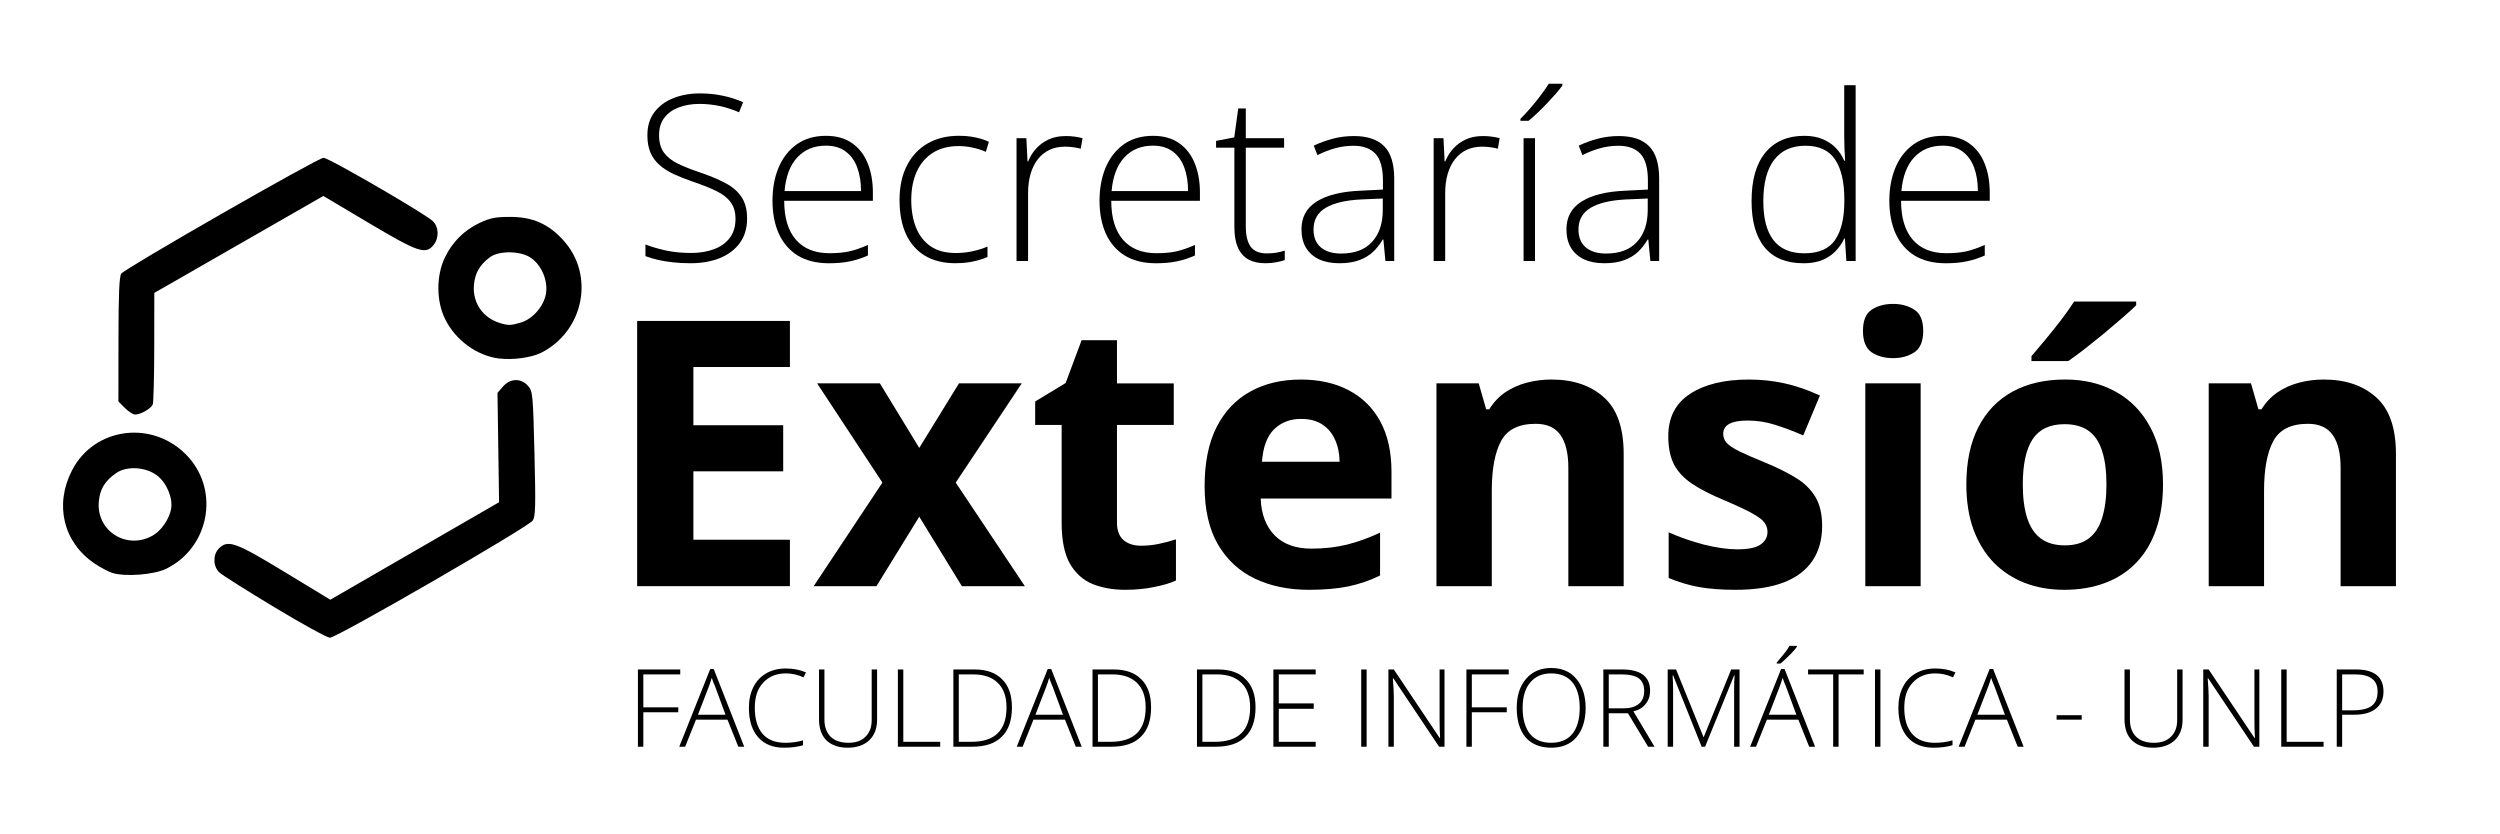
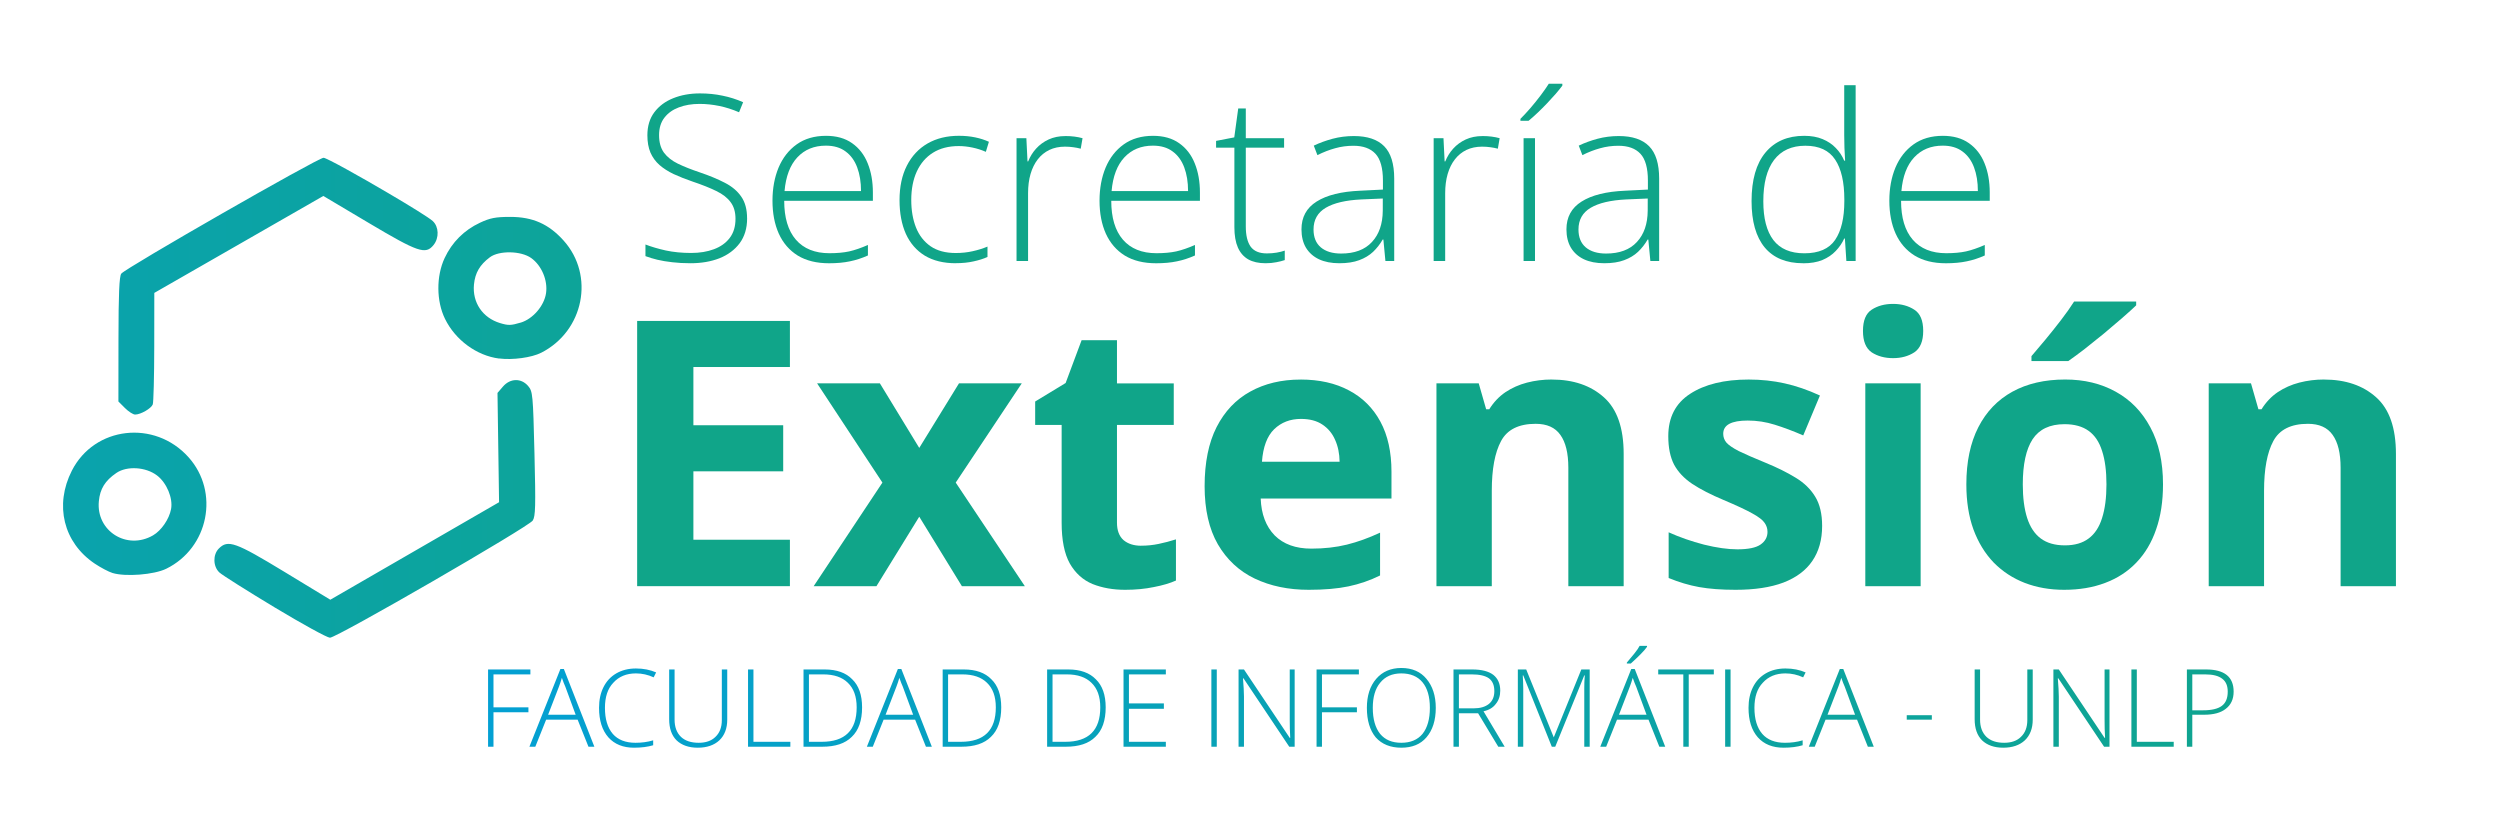
- <svg xmlns="http://www.w3.org/2000/svg" width="300" height="100" viewBox="0 0 79.375 26.458" id="svg375">
-   <defs id="defs369" />
-   <g id="layer1" transform="translate(0,-270.5417)">
-     <g transform="translate(-44.78364,-143.956)" id="g329">
-       <path id="path145-3-7" d="m 53.505,433.783 c -0.877,-0.528 -1.667,-1.027 -1.755,-1.109 -0.204,-0.189 -0.213,-0.565 -0.018,-0.761 0.289,-0.289 0.524,-0.205 2.084,0.742 l 1.455,0.884 2.679,-1.548 2.679,-1.548 -0.025,-1.735 -0.025,-1.735 0.173,-0.201 c 0.229,-0.267 0.578,-0.276 0.798,-0.021 0.148,0.172 0.157,0.264 0.203,2.148 0.041,1.665 0.033,1.993 -0.055,2.126 -0.133,0.203 -6.226,3.723 -6.439,3.72 -0.088,-9.7e-4 -0.878,-0.435 -1.756,-0.963 z m -5.149,-1.093 c -0.122,-0.037 -0.376,-0.172 -0.565,-0.298 -0.993,-0.668 -1.284,-1.856 -0.725,-2.953 0.717,-1.405 2.624,-1.625 3.701,-0.427 0.996,1.108 0.642,2.883 -0.706,3.544 -0.386,0.189 -1.291,0.26 -1.705,0.134 z m 1.285,-1.194 c 0.265,-0.153 0.514,-0.515 0.574,-0.835 0.065,-0.346 -0.138,-0.833 -0.445,-1.067 -0.358,-0.273 -0.956,-0.31 -1.292,-0.08 -0.359,0.246 -0.519,0.504 -0.556,0.898 -0.091,0.945 0.889,1.563 1.719,1.084 z m -0.891,-4.044 -0.207,-0.207 0.002,-1.973 c 0.001,-1.438 0.026,-2.003 0.089,-2.086 0.136,-0.178 6.246,-3.679 6.422,-3.679 0.093,0 1.146,0.587 2.07,1.131 0.671,0.395 1.274,0.767 1.395,0.876 0.198,0.179 0.211,0.537 0.027,0.764 -0.252,0.311 -0.488,0.23 -2.055,-0.701 l -1.444,-0.858 -0.334,0.192 c -0.184,0.105 -1.391,0.798 -2.683,1.539 l -2.349,1.347 -0.002,1.713 c -0.001,0.942 -0.023,1.765 -0.047,1.828 -0.05,0.129 -0.385,0.322 -0.56,0.322 -0.063,0 -0.209,-0.093 -0.323,-0.207 z m 11.878,-1.571 c -0.709,-0.091 -1.386,-0.587 -1.715,-1.259 -0.277,-0.564 -0.282,-1.355 -0.012,-1.932 0.236,-0.503 0.616,-0.884 1.12,-1.12 0.324,-0.152 0.5,-0.186 0.963,-0.186 0.713,-7e-5 1.221,0.225 1.693,0.75 0.997,1.109 0.645,2.875 -0.71,3.563 -0.305,0.155 -0.91,0.237 -1.338,0.182 z m 0.687,-1.14 c 0.386,-0.116 0.745,-0.531 0.805,-0.932 0.061,-0.408 -0.138,-0.881 -0.471,-1.119 -0.323,-0.231 -1.018,-0.243 -1.311,-0.025 -0.32,0.239 -0.47,0.496 -0.506,0.864 -0.055,0.572 0.273,1.058 0.827,1.226 0.263,0.08 0.346,0.078 0.656,-0.015 z" style="font-style:normal;font-variant:normal;font-weight:normal;font-stretch:normal;font-size:4.881px;line-height:1.25;font-family:System-ui;-inkscape-font-specification:System-ui;letter-spacing:0px;word-spacing:0px;fill:#000000;fill-opacity:1;stroke:none;stroke-width:0.009" />
-       <g aria-label="Secretaría de" style="font-style:normal;font-variant:normal;font-weight:normal;font-stretch:normal;font-size:8.308px;line-height:1.25;font-family:System-ui;-inkscape-font-specification:System-ui;letter-spacing:0px;word-spacing:0px;fill:#000000;fill-opacity:1;stroke:none;stroke-width:0.025" id="text256" transform="matrix(0.8842497,0,0,0.8842497,-11.19832,281.4028)">
-         <path d="m 90.136,158.359 q 0,0.531 -0.268,0.892 -0.268,0.357 -0.726,0.54 -0.458,0.178 -1.038,0.178 -0.361,0 -0.657,-0.036 -0.292,-0.033 -0.531,-0.089 -0.235,-0.057 -0.43,-0.13 V 159.296 q 0.316,0.122 0.73,0.215 0.418,0.089 0.909,0.089 0.462,0 0.819,-0.134 0.361,-0.134 0.568,-0.406 0.207,-0.272 0.207,-0.686 0,-0.365 -0.174,-0.596 -0.17,-0.235 -0.515,-0.402 -0.345,-0.17 -0.868,-0.345 -0.365,-0.126 -0.665,-0.264 -0.296,-0.142 -0.507,-0.325 -0.211,-0.187 -0.325,-0.446 -0.11,-0.264 -0.11,-0.621 0,-0.491 0.247,-0.823 0.252,-0.337 0.677,-0.507 0.43,-0.174 0.965,-0.174 0.426,0 0.807,0.081 0.385,0.077 0.742,0.235 l -0.146,0.361 q -0.357,-0.154 -0.714,-0.227 -0.357,-0.073 -0.706,-0.073 -0.418,0 -0.746,0.126 -0.325,0.122 -0.515,0.369 -0.191,0.247 -0.191,0.625 0,0.389 0.174,0.629 0.178,0.239 0.503,0.398 0.329,0.158 0.775,0.308 0.527,0.178 0.909,0.377 0.381,0.195 0.588,0.495 0.211,0.3 0.211,0.783 z" style="font-style:normal;font-variant:normal;font-weight:300;font-stretch:normal;font-family:'Open Sans';-inkscape-font-specification:'Open Sans Light';stroke-width:0.025" id="path6555" />
-         <path d="m 92.968,155.394 q 0.564,0 0.937,0.264 0.377,0.264 0.56,0.722 0.187,0.458 0.187,1.051 v 0.296 h -3.184 q 0,0.909 0.418,1.395 0.422,0.487 1.205,0.487 0.41,0 0.71,-0.065 0.304,-0.069 0.673,-0.231 v 0.377 q -0.325,0.146 -0.649,0.211 -0.325,0.069 -0.746,0.069 -0.669,0 -1.124,-0.276 -0.45,-0.28 -0.681,-0.787 -0.227,-0.507 -0.227,-1.184 0,-0.661 0.219,-1.189 0.223,-0.527 0.649,-0.832 0.43,-0.308 1.055,-0.308 z m -0.004,0.353 q -0.633,0 -1.026,0.422 -0.389,0.418 -0.458,1.209 h 2.746 q 0,-0.483 -0.138,-0.852 -0.138,-0.369 -0.418,-0.572 -0.276,-0.207 -0.706,-0.207 z" style="font-style:normal;font-variant:normal;font-weight:300;font-stretch:normal;font-family:'Open Sans';-inkscape-font-specification:'Open Sans Light';stroke-width:0.025" id="path6557" />
-         <path d="m 97.628,159.969 q -0.657,0 -1.111,-0.272 -0.45,-0.276 -0.681,-0.783 -0.227,-0.511 -0.227,-1.209 0,-0.726 0.264,-1.241 0.264,-0.519 0.742,-0.795 0.479,-0.276 1.124,-0.276 0.316,0 0.588,0.057 0.272,0.057 0.491,0.158 l -0.11,0.361 q -0.227,-0.101 -0.483,-0.154 -0.256,-0.053 -0.491,-0.053 -0.544,0 -0.925,0.239 -0.377,0.235 -0.58,0.673 -0.199,0.434 -0.199,1.026 0,0.556 0.17,0.986 0.17,0.426 0.523,0.673 0.353,0.243 0.905,0.243 0.32,0 0.608,-0.065 0.292,-0.065 0.531,-0.166 v 0.373 q -0.215,0.097 -0.499,0.158 -0.28,0.065 -0.641,0.065 z" style="font-style:normal;font-variant:normal;font-weight:300;font-stretch:normal;font-family:'Open Sans';-inkscape-font-specification:'Open Sans Light';stroke-width:0.025" id="path6559" />
-         <path d="m 101.563,155.402 q 0.174,0 0.329,0.02 0.154,0.02 0.288,0.057 l -0.065,0.377 q -0.134,-0.036 -0.272,-0.053 -0.138,-0.02 -0.296,-0.02 -0.312,0 -0.56,0.118 -0.243,0.118 -0.414,0.337 -0.17,0.219 -0.26,0.527 -0.089,0.308 -0.089,0.69 v 2.434 h -0.414 v -4.409 h 0.353 l 0.041,0.832 h 0.024 q 0.101,-0.256 0.284,-0.458 0.187,-0.207 0.45,-0.329 0.264,-0.122 0.6,-0.122 z" style="font-style:normal;font-variant:normal;font-weight:300;font-stretch:normal;font-family:'Open Sans';-inkscape-font-specification:'Open Sans Light';stroke-width:0.025" id="path6561" />
-         <path d="m 104.711,155.394 q 0.564,0 0.937,0.264 0.377,0.264 0.56,0.722 0.187,0.458 0.187,1.051 v 0.296 h -3.184 q 0,0.909 0.418,1.395 0.422,0.487 1.205,0.487 0.41,0 0.71,-0.065 0.304,-0.069 0.673,-0.231 v 0.377 q -0.325,0.146 -0.649,0.211 -0.325,0.069 -0.746,0.069 -0.669,0 -1.124,-0.276 -0.45,-0.28 -0.681,-0.787 -0.227,-0.507 -0.227,-1.184 0,-0.661 0.219,-1.189 0.223,-0.527 0.649,-0.832 0.43,-0.308 1.055,-0.308 z m -0.004,0.353 q -0.633,0 -1.026,0.422 -0.389,0.418 -0.458,1.209 h 2.746 q 0,-0.483 -0.138,-0.852 -0.138,-0.369 -0.418,-0.572 -0.276,-0.207 -0.706,-0.207 z" style="font-style:normal;font-variant:normal;font-weight:300;font-stretch:normal;font-family:'Open Sans';-inkscape-font-specification:'Open Sans Light';stroke-width:0.025" id="path6563" />
-         <path d="m 108.796,159.616 q 0.191,0 0.353,-0.028 0.166,-0.028 0.292,-0.073 v 0.341 q -0.13,0.045 -0.304,0.077 -0.174,0.036 -0.385,0.036 -0.373,0 -0.621,-0.138 -0.247,-0.142 -0.373,-0.426 -0.126,-0.288 -0.126,-0.73 v -2.856 h -0.657 v -0.243 l 0.653,-0.126 0.142,-1.038 h 0.272 v 1.067 h 1.375 v 0.341 h -1.375 v 2.831 q 0,0.475 0.174,0.722 0.178,0.243 0.58,0.243 z" style="font-style:normal;font-variant:normal;font-weight:300;font-stretch:normal;font-family:'Open Sans';-inkscape-font-specification:'Open Sans Light';stroke-width:0.025" id="path6565" />
-         <path d="m 111.923,155.402 q 0.726,0 1.087,0.365 0.361,0.365 0.361,1.164 v 2.957 h -0.316 l -0.073,-0.771 h -0.024 q -0.142,0.247 -0.345,0.442 -0.203,0.191 -0.499,0.3 -0.292,0.11 -0.714,0.11 -0.426,0 -0.73,-0.142 -0.3,-0.142 -0.467,-0.414 -0.162,-0.272 -0.162,-0.661 0,-0.657 0.544,-0.998 0.544,-0.345 1.562,-0.389 l 0.819,-0.041 v -0.32 q 0,-0.677 -0.268,-0.965 -0.268,-0.288 -0.791,-0.288 -0.341,0 -0.657,0.089 -0.312,0.085 -0.637,0.247 l -0.13,-0.341 q 0.316,-0.15 0.677,-0.247 0.365,-0.097 0.763,-0.097 z m 1.038,2.243 -0.771,0.033 q -0.84,0.041 -1.278,0.3 -0.438,0.26 -0.438,0.779 0,0.418 0.26,0.641 0.264,0.223 0.73,0.223 0.726,0 1.107,-0.414 0.385,-0.414 0.389,-1.128 z" style="font-style:normal;font-variant:normal;font-weight:300;font-stretch:normal;font-family:'Open Sans';-inkscape-font-specification:'Open Sans Light';stroke-width:0.025" id="path6567" />
-         <path d="m 116.54,155.402 q 0.174,0 0.329,0.02 0.154,0.02 0.288,0.057 l -0.065,0.377 q -0.134,-0.036 -0.272,-0.053 -0.138,-0.02 -0.296,-0.02 -0.312,0 -0.56,0.118 -0.243,0.118 -0.414,0.337 -0.17,0.219 -0.26,0.527 -0.089,0.308 -0.089,0.69 v 2.434 h -0.414 v -4.409 h 0.353 l 0.041,0.832 h 0.024 q 0.101,-0.256 0.284,-0.458 0.187,-0.207 0.45,-0.329 0.264,-0.122 0.6,-0.122 z" style="font-style:normal;font-variant:normal;font-weight:300;font-stretch:normal;font-family:'Open Sans';-inkscape-font-specification:'Open Sans Light';stroke-width:0.025" id="path6569" />
-         <path d="m 118.426,159.888 h -0.41 v -4.409 h 0.41 z m 0.982,-6.365 v 0.069 q -0.097,0.13 -0.239,0.296 -0.142,0.162 -0.308,0.337 -0.166,0.174 -0.337,0.337 -0.17,0.162 -0.329,0.292 h -0.292 v -0.069 q 0.162,-0.162 0.357,-0.385 0.195,-0.227 0.369,-0.458 0.178,-0.235 0.292,-0.418 z" style="font-style:normal;font-variant:normal;font-weight:300;font-stretch:normal;font-family:'Open Sans';-inkscape-font-specification:'Open Sans Light';stroke-width:0.025" id="path6571" />
-         <path d="m 121.436,155.402 q 0.726,0 1.087,0.365 0.361,0.365 0.361,1.164 v 2.957 h -0.316 l -0.073,-0.771 h -0.024 q -0.142,0.247 -0.345,0.442 -0.203,0.191 -0.499,0.3 -0.292,0.11 -0.714,0.11 -0.426,0 -0.73,-0.142 -0.3,-0.142 -0.466,-0.414 -0.162,-0.272 -0.162,-0.661 0,-0.657 0.544,-0.998 0.544,-0.345 1.562,-0.389 l 0.819,-0.041 v -0.32 q 0,-0.677 -0.268,-0.965 -0.268,-0.288 -0.791,-0.288 -0.341,0 -0.657,0.089 -0.312,0.085 -0.637,0.247 l -0.13,-0.341 q 0.316,-0.15 0.677,-0.247 0.365,-0.097 0.763,-0.097 z m 1.038,2.243 -0.771,0.033 q -0.84,0.041 -1.278,0.3 -0.438,0.26 -0.438,0.779 0,0.418 0.26,0.641 0.264,0.223 0.73,0.223 0.726,0 1.107,-0.414 0.385,-0.414 0.389,-1.128 z" style="font-style:normal;font-variant:normal;font-weight:300;font-stretch:normal;font-family:'Open Sans';-inkscape-font-specification:'Open Sans Light';stroke-width:0.025" id="path6573" />
-         <path d="m 128.052,159.969 q -0.905,0 -1.379,-0.568 -0.471,-0.572 -0.471,-1.663 0,-1.144 0.499,-1.744 0.499,-0.6 1.391,-0.6 0.381,0 0.661,0.118 0.284,0.118 0.475,0.32 0.195,0.199 0.3,0.454 h 0.033 q -0.016,-0.215 -0.024,-0.462 -0.008,-0.247 -0.008,-0.454 v -1.793 h 0.41 v 6.312 h -0.333 l -0.053,-0.807 h -0.024 q -0.11,0.243 -0.304,0.446 -0.191,0.203 -0.479,0.325 -0.288,0.118 -0.694,0.118 z m 0.045,-0.357 q 0.779,0 1.107,-0.483 0.329,-0.487 0.329,-1.387 v -0.065 q 0,-0.933 -0.329,-1.428 -0.329,-0.499 -1.071,-0.499 -0.734,0 -1.124,0.511 -0.385,0.511 -0.385,1.485 0,0.917 0.361,1.391 0.365,0.475 1.111,0.475 z" style="font-style:normal;font-variant:normal;font-weight:300;font-stretch:normal;font-family:'Open Sans';-inkscape-font-specification:'Open Sans Light';stroke-width:0.025" id="path6575" />
-         <path d="m 133.07,155.394 q 0.564,0 0.937,0.264 0.377,0.264 0.56,0.722 0.187,0.458 0.187,1.051 v 0.296 h -3.184 q 0,0.909 0.418,1.395 0.422,0.487 1.205,0.487 0.41,0 0.71,-0.065 0.304,-0.069 0.673,-0.231 v 0.377 q -0.325,0.146 -0.649,0.211 -0.325,0.069 -0.746,0.069 -0.669,0 -1.124,-0.276 -0.45,-0.28 -0.681,-0.787 -0.227,-0.507 -0.227,-1.184 0,-0.661 0.219,-1.189 0.223,-0.527 0.649,-0.832 0.43,-0.308 1.055,-0.308 z m -0.004,0.353 q -0.633,0 -1.026,0.422 -0.389,0.418 -0.458,1.209 h 2.746 q 0,-0.483 -0.138,-0.852 -0.138,-0.369 -0.418,-0.572 -0.276,-0.207 -0.706,-0.207 z" style="font-style:normal;font-variant:normal;font-weight:300;font-stretch:normal;font-family:'Open Sans';-inkscape-font-specification:'Open Sans Light';stroke-width:0.025" id="path6577" />
+ <svg xmlns="http://www.w3.org/2000/svg" xmlns:xlink="http://www.w3.org/1999/xlink" width="300" height="100" viewBox="0 0 79.375 26.458" id="svg375" version="1.1">
+   <defs id="defs369">
+     <linearGradient id="linearGradient1">
+       <stop style="stop-color:#009fe3;stop-opacity:1;" offset="0" id="stop1" />
+       <stop style="stop-color:#10a589;stop-opacity:1;" offset="1" id="stop2" />
+     </linearGradient>
+     <linearGradient xlink:href="#linearGradient1" id="linearGradient2" x1="2.001" y1="283.749" x2="76.339" y2="283.749" gradientUnits="userSpaceOnUse" />
+     <linearGradient xlink:href="#linearGradient1" id="linearGradient3" gradientUnits="userSpaceOnUse" x1="2.001" y1="283.749" x2="76.339" y2="283.749" />
+     <linearGradient xlink:href="#linearGradient1" id="linearGradient4" gradientUnits="userSpaceOnUse" x1="2.001" y1="283.749" x2="76.339" y2="283.749" />
+     <linearGradient xlink:href="#linearGradient1" id="linearGradient5" gradientUnits="userSpaceOnUse" x1="2.001" y1="283.749" x2="76.339" y2="283.749" />
+     <linearGradient xlink:href="#linearGradient1" id="linearGradient6" gradientUnits="userSpaceOnUse" x1="2.001" y1="283.749" x2="76.339" y2="283.749" />
+     <linearGradient xlink:href="#linearGradient1" id="linearGradient7" gradientUnits="userSpaceOnUse" x1="2.001" y1="283.749" x2="76.339" y2="283.749" />
+     <linearGradient xlink:href="#linearGradient1" id="linearGradient8" gradientUnits="userSpaceOnUse" x1="2.001" y1="283.749" x2="76.339" y2="283.749" />
+     <linearGradient xlink:href="#linearGradient1" id="linearGradient9" gradientUnits="userSpaceOnUse" x1="2.001" y1="283.749" x2="76.339" y2="283.749" />
+     <linearGradient xlink:href="#linearGradient1" id="linearGradient10" gradientUnits="userSpaceOnUse" x1="2.001" y1="283.749" x2="76.339" y2="283.749" />
+     <linearGradient xlink:href="#linearGradient1" id="linearGradient11" gradientUnits="userSpaceOnUse" x1="2.001" y1="283.749" x2="76.339" y2="283.749" />
+     <linearGradient xlink:href="#linearGradient1" id="linearGradient12" gradientUnits="userSpaceOnUse" x1="2.001" y1="283.749" x2="76.339" y2="283.749" />
+     <linearGradient xlink:href="#linearGradient1" id="linearGradient13" gradientUnits="userSpaceOnUse" x1="2.001" y1="283.749" x2="76.339" y2="283.749" />
+     <linearGradient xlink:href="#linearGradient1" id="linearGradient14" gradientUnits="userSpaceOnUse" x1="2.001" y1="283.749" x2="76.339" y2="283.749" />
+     <linearGradient xlink:href="#linearGradient1" id="linearGradient15" gradientUnits="userSpaceOnUse" x1="2.001" y1="283.749" x2="76.339" y2="283.749" />
+     <linearGradient xlink:href="#linearGradient1" id="linearGradient16" gradientUnits="userSpaceOnUse" x1="2.001" y1="283.749" x2="76.339" y2="283.749" />
+     <linearGradient xlink:href="#linearGradient1" id="linearGradient17" gradientUnits="userSpaceOnUse" x1="2.001" y1="283.749" x2="76.339" y2="283.749" />
+     <linearGradient xlink:href="#linearGradient1" id="linearGradient18" gradientUnits="userSpaceOnUse" x1="2.001" y1="283.749" x2="76.339" y2="283.749" />
+     <linearGradient xlink:href="#linearGradient1" id="linearGradient19" gradientUnits="userSpaceOnUse" x1="2.001" y1="283.749" x2="76.339" y2="283.749" />
+     <linearGradient xlink:href="#linearGradient1" id="linearGradient20" gradientUnits="userSpaceOnUse" x1="2.001" y1="283.749" x2="76.339" y2="283.749" />
+     <linearGradient xlink:href="#linearGradient1" id="linearGradient21" gradientUnits="userSpaceOnUse" x1="2.001" y1="283.749" x2="76.339" y2="283.749" />
+     <linearGradient xlink:href="#linearGradient1" id="linearGradient22" gradientUnits="userSpaceOnUse" x1="2.001" y1="283.749" x2="76.339" y2="283.749" />
+     <linearGradient xlink:href="#linearGradient1" id="linearGradient23" gradientUnits="userSpaceOnUse" x1="2.001" y1="283.749" x2="76.339" y2="283.749" />
+     <linearGradient xlink:href="#linearGradient1" id="linearGradient24" gradientUnits="userSpaceOnUse" x1="2.001" y1="283.749" x2="76.339" y2="283.749" />
+     <linearGradient xlink:href="#linearGradient1" id="linearGradient25" gradientUnits="userSpaceOnUse" x1="2.001" y1="283.749" x2="76.339" y2="283.749" />
+     <linearGradient xlink:href="#linearGradient1" id="linearGradient26" gradientUnits="userSpaceOnUse" x1="2.001" y1="283.749" x2="76.339" y2="283.749" />
+     <linearGradient xlink:href="#linearGradient1" id="linearGradient27" gradientUnits="userSpaceOnUse" x1="2.001" y1="283.749" x2="76.339" y2="283.749" />
+     <linearGradient xlink:href="#linearGradient1" id="linearGradient28" gradientUnits="userSpaceOnUse" x1="2.001" y1="283.749" x2="76.339" y2="283.749" />
+   </defs>
+   <g id="layer1" transform="translate(0,-270.5417)" style="fill:url(#linearGradient2)">
+     <g transform="translate(-44.78364,-143.956)" id="g329" style="fill:url(#linearGradient27)">
+       <path id="path145-3-7" d="m 53.505,433.783 c -0.877,-0.528 -1.667,-1.027 -1.755,-1.109 -0.204,-0.189 -0.213,-0.565 -0.018,-0.761 0.289,-0.289 0.524,-0.205 2.084,0.742 l 1.455,0.884 2.679,-1.548 2.679,-1.548 -0.025,-1.735 -0.025,-1.735 0.173,-0.201 c 0.229,-0.267 0.578,-0.276 0.798,-0.021 0.148,0.172 0.157,0.264 0.203,2.148 0.041,1.665 0.033,1.993 -0.055,2.126 -0.133,0.203 -6.226,3.723 -6.439,3.72 -0.088,-9.7e-4 -0.878,-0.435 -1.756,-0.963 z m -5.149,-1.093 c -0.122,-0.037 -0.376,-0.172 -0.565,-0.298 -0.993,-0.668 -1.284,-1.856 -0.725,-2.953 0.717,-1.405 2.624,-1.625 3.701,-0.427 0.996,1.108 0.642,2.883 -0.706,3.544 -0.386,0.189 -1.291,0.26 -1.705,0.134 z m 1.285,-1.194 c 0.265,-0.153 0.514,-0.515 0.574,-0.835 0.065,-0.346 -0.138,-0.833 -0.445,-1.067 -0.358,-0.273 -0.956,-0.31 -1.292,-0.08 -0.359,0.246 -0.519,0.504 -0.556,0.898 -0.091,0.945 0.889,1.563 1.719,1.084 z m -0.891,-4.044 -0.207,-0.207 0.002,-1.973 c 0.001,-1.438 0.026,-2.003 0.089,-2.086 0.136,-0.178 6.246,-3.679 6.422,-3.679 0.093,0 1.146,0.587 2.07,1.131 0.671,0.395 1.274,0.767 1.395,0.876 0.198,0.179 0.211,0.537 0.027,0.764 -0.252,0.311 -0.488,0.23 -2.055,-0.701 l -1.444,-0.858 -0.334,0.192 c -0.184,0.105 -1.391,0.798 -2.683,1.539 l -2.349,1.347 -0.002,1.713 c -0.001,0.942 -0.023,1.765 -0.047,1.828 -0.05,0.129 -0.385,0.322 -0.56,0.322 -0.063,0 -0.209,-0.093 -0.323,-0.207 z m 11.878,-1.571 c -0.709,-0.091 -1.386,-0.587 -1.715,-1.259 -0.277,-0.564 -0.282,-1.355 -0.012,-1.932 0.236,-0.503 0.616,-0.884 1.12,-1.12 0.324,-0.152 0.5,-0.186 0.963,-0.186 0.713,-7e-5 1.221,0.225 1.693,0.75 0.997,1.109 0.645,2.875 -0.71,3.563 -0.305,0.155 -0.91,0.237 -1.338,0.182 z m 0.687,-1.14 c 0.386,-0.116 0.745,-0.531 0.805,-0.932 0.061,-0.408 -0.138,-0.881 -0.471,-1.119 -0.323,-0.231 -1.018,-0.243 -1.311,-0.025 -0.32,0.239 -0.47,0.496 -0.506,0.864 -0.055,0.572 0.273,1.058 0.827,1.226 0.263,0.08 0.346,0.078 0.656,-0.015 z" style="font-style:normal;font-variant:normal;font-weight:normal;font-stretch:normal;font-size:4.881px;line-height:1.25;font-family:System-ui;-inkscape-font-specification:System-ui;letter-spacing:0px;word-spacing:0px;fill:url(#linearGradient3);fill-opacity:1;stroke:none;stroke-width:0.009" />
+       <g aria-label="Secretaría de" style="font-style:normal;font-variant:normal;font-weight:normal;font-stretch:normal;font-size:8.308px;line-height:1.25;font-family:System-ui;-inkscape-font-specification:System-ui;letter-spacing:0px;word-spacing:0px;fill:url(#linearGradient16);fill-opacity:1;stroke:none;stroke-width:0.025" id="text256" transform="matrix(0.8842497,0,0,0.8842497,-11.19832,281.4028)">
+         <path d="m 90.136,158.359 q 0,0.531 -0.268,0.892 -0.268,0.357 -0.726,0.54 -0.458,0.178 -1.038,0.178 -0.361,0 -0.657,-0.036 -0.292,-0.033 -0.531,-0.089 -0.235,-0.057 -0.43,-0.13 V 159.296 q 0.316,0.122 0.73,0.215 0.418,0.089 0.909,0.089 0.462,0 0.819,-0.134 0.361,-0.134 0.568,-0.406 0.207,-0.272 0.207,-0.686 0,-0.365 -0.174,-0.596 -0.17,-0.235 -0.515,-0.402 -0.345,-0.17 -0.868,-0.345 -0.365,-0.126 -0.665,-0.264 -0.296,-0.142 -0.507,-0.325 -0.211,-0.187 -0.325,-0.446 -0.11,-0.264 -0.11,-0.621 0,-0.491 0.247,-0.823 0.252,-0.337 0.677,-0.507 0.43,-0.174 0.965,-0.174 0.426,0 0.807,0.081 0.385,0.077 0.742,0.235 l -0.146,0.361 q -0.357,-0.154 -0.714,-0.227 -0.357,-0.073 -0.706,-0.073 -0.418,0 -0.746,0.126 -0.325,0.122 -0.515,0.369 -0.191,0.247 -0.191,0.625 0,0.389 0.174,0.629 0.178,0.239 0.503,0.398 0.329,0.158 0.775,0.308 0.527,0.178 0.909,0.377 0.381,0.195 0.588,0.495 0.211,0.3 0.211,0.783 z" style="font-style:normal;font-variant:normal;font-weight:300;font-stretch:normal;font-family:'Open Sans';-inkscape-font-specification:'Open Sans Light';fill:url(#linearGradient4);stroke-width:0.025" id="path6555" />
+         <path d="m 92.968,155.394 q 0.564,0 0.937,0.264 0.377,0.264 0.56,0.722 0.187,0.458 0.187,1.051 v 0.296 h -3.184 q 0,0.909 0.418,1.395 0.422,0.487 1.205,0.487 0.41,0 0.71,-0.065 0.304,-0.069 0.673,-0.231 v 0.377 q -0.325,0.146 -0.649,0.211 -0.325,0.069 -0.746,0.069 -0.669,0 -1.124,-0.276 -0.45,-0.28 -0.681,-0.787 -0.227,-0.507 -0.227,-1.184 0,-0.661 0.219,-1.189 0.223,-0.527 0.649,-0.832 0.43,-0.308 1.055,-0.308 z m -0.004,0.353 q -0.633,0 -1.026,0.422 -0.389,0.418 -0.458,1.209 h 2.746 q 0,-0.483 -0.138,-0.852 -0.138,-0.369 -0.418,-0.572 -0.276,-0.207 -0.706,-0.207 z" style="font-style:normal;font-variant:normal;font-weight:300;font-stretch:normal;font-family:'Open Sans';-inkscape-font-specification:'Open Sans Light';fill:url(#linearGradient5);stroke-width:0.025" id="path6557" />
+         <path d="m 97.628,159.969 q -0.657,0 -1.111,-0.272 -0.45,-0.276 -0.681,-0.783 -0.227,-0.511 -0.227,-1.209 0,-0.726 0.264,-1.241 0.264,-0.519 0.742,-0.795 0.479,-0.276 1.124,-0.276 0.316,0 0.588,0.057 0.272,0.057 0.491,0.158 l -0.11,0.361 q -0.227,-0.101 -0.483,-0.154 -0.256,-0.053 -0.491,-0.053 -0.544,0 -0.925,0.239 -0.377,0.235 -0.58,0.673 -0.199,0.434 -0.199,1.026 0,0.556 0.17,0.986 0.17,0.426 0.523,0.673 0.353,0.243 0.905,0.243 0.32,0 0.608,-0.065 0.292,-0.065 0.531,-0.166 v 0.373 q -0.215,0.097 -0.499,0.158 -0.28,0.065 -0.641,0.065 z" style="font-style:normal;font-variant:normal;font-weight:300;font-stretch:normal;font-family:'Open Sans';-inkscape-font-specification:'Open Sans Light';fill:url(#linearGradient6);stroke-width:0.025" id="path6559" />
+         <path d="m 101.563,155.402 q 0.174,0 0.329,0.02 0.154,0.02 0.288,0.057 l -0.065,0.377 q -0.134,-0.036 -0.272,-0.053 -0.138,-0.02 -0.296,-0.02 -0.312,0 -0.56,0.118 -0.243,0.118 -0.414,0.337 -0.17,0.219 -0.26,0.527 -0.089,0.308 -0.089,0.69 v 2.434 h -0.414 v -4.409 h 0.353 l 0.041,0.832 h 0.024 q 0.101,-0.256 0.284,-0.458 0.187,-0.207 0.45,-0.329 0.264,-0.122 0.6,-0.122 z" style="font-style:normal;font-variant:normal;font-weight:300;font-stretch:normal;font-family:'Open Sans';-inkscape-font-specification:'Open Sans Light';fill:url(#linearGradient7);stroke-width:0.025" id="path6561" />
+         <path d="m 104.711,155.394 q 0.564,0 0.937,0.264 0.377,0.264 0.56,0.722 0.187,0.458 0.187,1.051 v 0.296 h -3.184 q 0,0.909 0.418,1.395 0.422,0.487 1.205,0.487 0.41,0 0.71,-0.065 0.304,-0.069 0.673,-0.231 v 0.377 q -0.325,0.146 -0.649,0.211 -0.325,0.069 -0.746,0.069 -0.669,0 -1.124,-0.276 -0.45,-0.28 -0.681,-0.787 -0.227,-0.507 -0.227,-1.184 0,-0.661 0.219,-1.189 0.223,-0.527 0.649,-0.832 0.43,-0.308 1.055,-0.308 z m -0.004,0.353 q -0.633,0 -1.026,0.422 -0.389,0.418 -0.458,1.209 h 2.746 q 0,-0.483 -0.138,-0.852 -0.138,-0.369 -0.418,-0.572 -0.276,-0.207 -0.706,-0.207 z" style="font-style:normal;font-variant:normal;font-weight:300;font-stretch:normal;font-family:'Open Sans';-inkscape-font-specification:'Open Sans Light';fill:url(#linearGradient8);stroke-width:0.025" id="path6563" />
+         <path d="m 108.796,159.616 q 0.191,0 0.353,-0.028 0.166,-0.028 0.292,-0.073 v 0.341 q -0.13,0.045 -0.304,0.077 -0.174,0.036 -0.385,0.036 -0.373,0 -0.621,-0.138 -0.247,-0.142 -0.373,-0.426 -0.126,-0.288 -0.126,-0.73 v -2.856 h -0.657 v -0.243 l 0.653,-0.126 0.142,-1.038 h 0.272 v 1.067 h 1.375 v 0.341 h -1.375 v 2.831 q 0,0.475 0.174,0.722 0.178,0.243 0.58,0.243 z" style="font-style:normal;font-variant:normal;font-weight:300;font-stretch:normal;font-family:'Open Sans';-inkscape-font-specification:'Open Sans Light';fill:url(#linearGradient9);stroke-width:0.025" id="path6565" />
+         <path d="m 111.923,155.402 q 0.726,0 1.087,0.365 0.361,0.365 0.361,1.164 v 2.957 h -0.316 l -0.073,-0.771 h -0.024 q -0.142,0.247 -0.345,0.442 -0.203,0.191 -0.499,0.3 -0.292,0.11 -0.714,0.11 -0.426,0 -0.73,-0.142 -0.3,-0.142 -0.467,-0.414 -0.162,-0.272 -0.162,-0.661 0,-0.657 0.544,-0.998 0.544,-0.345 1.562,-0.389 l 0.819,-0.041 v -0.32 q 0,-0.677 -0.268,-0.965 -0.268,-0.288 -0.791,-0.288 -0.341,0 -0.657,0.089 -0.312,0.085 -0.637,0.247 l -0.13,-0.341 q 0.316,-0.15 0.677,-0.247 0.365,-0.097 0.763,-0.097 z m 1.038,2.243 -0.771,0.033 q -0.84,0.041 -1.278,0.3 -0.438,0.26 -0.438,0.779 0,0.418 0.26,0.641 0.264,0.223 0.73,0.223 0.726,0 1.107,-0.414 0.385,-0.414 0.389,-1.128 z" style="font-style:normal;font-variant:normal;font-weight:300;font-stretch:normal;font-family:'Open Sans';-inkscape-font-specification:'Open Sans Light';fill:url(#linearGradient10);stroke-width:0.025" id="path6567" />
+         <path d="m 116.54,155.402 q 0.174,0 0.329,0.02 0.154,0.02 0.288,0.057 l -0.065,0.377 q -0.134,-0.036 -0.272,-0.053 -0.138,-0.02 -0.296,-0.02 -0.312,0 -0.56,0.118 -0.243,0.118 -0.414,0.337 -0.17,0.219 -0.26,0.527 -0.089,0.308 -0.089,0.69 v 2.434 h -0.414 v -4.409 h 0.353 l 0.041,0.832 h 0.024 q 0.101,-0.256 0.284,-0.458 0.187,-0.207 0.45,-0.329 0.264,-0.122 0.6,-0.122 z" style="font-style:normal;font-variant:normal;font-weight:300;font-stretch:normal;font-family:'Open Sans';-inkscape-font-specification:'Open Sans Light';fill:url(#linearGradient11);stroke-width:0.025" id="path6569" />
+         <path d="m 118.426,159.888 h -0.41 v -4.409 h 0.41 z m 0.982,-6.365 v 0.069 q -0.097,0.13 -0.239,0.296 -0.142,0.162 -0.308,0.337 -0.166,0.174 -0.337,0.337 -0.17,0.162 -0.329,0.292 h -0.292 v -0.069 q 0.162,-0.162 0.357,-0.385 0.195,-0.227 0.369,-0.458 0.178,-0.235 0.292,-0.418 z" style="font-style:normal;font-variant:normal;font-weight:300;font-stretch:normal;font-family:'Open Sans';-inkscape-font-specification:'Open Sans Light';fill:url(#linearGradient12);stroke-width:0.025" id="path6571" />
+         <path d="m 121.436,155.402 q 0.726,0 1.087,0.365 0.361,0.365 0.361,1.164 v 2.957 h -0.316 l -0.073,-0.771 h -0.024 q -0.142,0.247 -0.345,0.442 -0.203,0.191 -0.499,0.3 -0.292,0.11 -0.714,0.11 -0.426,0 -0.73,-0.142 -0.3,-0.142 -0.466,-0.414 -0.162,-0.272 -0.162,-0.661 0,-0.657 0.544,-0.998 0.544,-0.345 1.562,-0.389 l 0.819,-0.041 v -0.32 q 0,-0.677 -0.268,-0.965 -0.268,-0.288 -0.791,-0.288 -0.341,0 -0.657,0.089 -0.312,0.085 -0.637,0.247 l -0.13,-0.341 q 0.316,-0.15 0.677,-0.247 0.365,-0.097 0.763,-0.097 z m 1.038,2.243 -0.771,0.033 q -0.84,0.041 -1.278,0.3 -0.438,0.26 -0.438,0.779 0,0.418 0.26,0.641 0.264,0.223 0.73,0.223 0.726,0 1.107,-0.414 0.385,-0.414 0.389,-1.128 z" style="font-style:normal;font-variant:normal;font-weight:300;font-stretch:normal;font-family:'Open Sans';-inkscape-font-specification:'Open Sans Light';fill:url(#linearGradient13);stroke-width:0.025" id="path6573" />
+         <path d="m 128.052,159.969 q -0.905,0 -1.379,-0.568 -0.471,-0.572 -0.471,-1.663 0,-1.144 0.499,-1.744 0.499,-0.6 1.391,-0.6 0.381,0 0.661,0.118 0.284,0.118 0.475,0.32 0.195,0.199 0.3,0.454 h 0.033 q -0.016,-0.215 -0.024,-0.462 -0.008,-0.247 -0.008,-0.454 v -1.793 h 0.41 v 6.312 h -0.333 l -0.053,-0.807 h -0.024 q -0.11,0.243 -0.304,0.446 -0.191,0.203 -0.479,0.325 -0.288,0.118 -0.694,0.118 z m 0.045,-0.357 q 0.779,0 1.107,-0.483 0.329,-0.487 0.329,-1.387 v -0.065 q 0,-0.933 -0.329,-1.428 -0.329,-0.499 -1.071,-0.499 -0.734,0 -1.124,0.511 -0.385,0.511 -0.385,1.485 0,0.917 0.361,1.391 0.365,0.475 1.111,0.475 z" style="font-style:normal;font-variant:normal;font-weight:300;font-stretch:normal;font-family:'Open Sans';-inkscape-font-specification:'Open Sans Light';fill:url(#linearGradient14);stroke-width:0.025" id="path6575" />
+         <path d="m 133.07,155.394 q 0.564,0 0.937,0.264 0.377,0.264 0.56,0.722 0.187,0.458 0.187,1.051 v 0.296 h -3.184 q 0,0.909 0.418,1.395 0.422,0.487 1.205,0.487 0.41,0 0.71,-0.065 0.304,-0.069 0.673,-0.231 v 0.377 q -0.325,0.146 -0.649,0.211 -0.325,0.069 -0.746,0.069 -0.669,0 -1.124,-0.276 -0.45,-0.28 -0.681,-0.787 -0.227,-0.507 -0.227,-1.184 0,-0.661 0.219,-1.189 0.223,-0.527 0.649,-0.832 0.43,-0.308 1.055,-0.308 z m -0.004,0.353 q -0.633,0 -1.026,0.422 -0.389,0.418 -0.458,1.209 h 2.746 q 0,-0.483 -0.138,-0.852 -0.138,-0.369 -0.418,-0.572 -0.276,-0.207 -0.706,-0.207 z" style="font-style:normal;font-variant:normal;font-weight:300;font-stretch:normal;font-family:'Open Sans';-inkscape-font-specification:'Open Sans Light';fill:url(#linearGradient15);stroke-width:0.025" id="path6577" />
      </g>
-       <g aria-label="Extensión" style="font-style:normal;font-variant:normal;font-weight:normal;font-stretch:normal;font-size:13.193px;line-height:1.25;font-family:System-ui;-inkscape-font-specification:System-ui;letter-spacing:0px;word-spacing:0px;fill:#000000;fill-opacity:1;stroke:none;stroke-width:0.04" id="text260" transform="matrix(0.8941517,0,0,0.8941517,-12.05469,279.3456)">
-         <path d="m 91.615,171.965 h -5.424 v -9.418 h 5.424 v 1.636 h -3.427 v 2.068 h 3.189 v 1.636 h -3.189 v 2.429 h 3.427 z" style="font-style:normal;font-variant:normal;font-weight:bold;font-stretch:normal;font-family:'Open Sans';-inkscape-font-specification:'Open Sans Bold';stroke-width:0.04" id="path6580" />
-         <path d="m 94.9,168.287 -2.319,-3.524 h 2.229 l 1.398,2.293 1.411,-2.293 h 2.229 l -2.345,3.524 2.454,3.678 h -2.235 l -1.514,-2.467 -1.52,2.467 h -2.229 z" style="font-style:normal;font-variant:normal;font-weight:bold;font-stretch:normal;font-family:'Open Sans';-inkscape-font-specification:'Open Sans Bold';stroke-width:0.04" id="path6582" />
-         <path d="m 104.086,170.528 q 0.322,0 0.625,-0.064 0.309,-0.064 0.612,-0.161 v 1.462 q -0.316,0.142 -0.786,0.232 -0.464,0.097 -1.018,0.097 -0.644,0 -1.16,-0.206 -0.509,-0.213 -0.805,-0.728 -0.29,-0.522 -0.29,-1.449 v -3.472 h -0.94 v -0.831 l 1.082,-0.657 0.567,-1.52 h 1.256 v 1.533 h 2.016 v 1.475 h -2.016 v 3.472 q 0,0.412 0.232,0.618 0.238,0.2 0.625,0.2 z" style="font-style:normal;font-variant:normal;font-weight:bold;font-stretch:normal;font-family:'Open Sans';-inkscape-font-specification:'Open Sans Bold';stroke-width:0.04" id="path6584" />
-         <path d="m 109.749,164.628 q 0.998,0 1.72,0.387 0.721,0.38 1.114,1.108 0.393,0.728 0.393,1.778 v 0.953 h -4.644 q 0.032,0.831 0.496,1.308 0.47,0.47 1.301,0.47 0.689,0 1.263,-0.142 0.573,-0.142 1.179,-0.425 v 1.52 q -0.535,0.264 -1.121,0.387 -0.58,0.122 -1.411,0.122 -1.082,0 -1.92,-0.399 -0.831,-0.399 -1.308,-1.217 -0.47,-0.818 -0.47,-2.061 0,-1.263 0.425,-2.1 0.432,-0.844 1.198,-1.263 0.767,-0.425 1.784,-0.425 z m 0.013,1.398 q -0.573,0 -0.953,0.367 -0.374,0.367 -0.432,1.153 h 2.757 q -0.006,-0.438 -0.161,-0.779 -0.148,-0.341 -0.451,-0.541 -0.296,-0.2 -0.76,-0.2 z" style="font-style:normal;font-variant:normal;font-weight:bold;font-stretch:normal;font-family:'Open Sans';-inkscape-font-specification:'Open Sans Bold';stroke-width:0.04" id="path6586" />
-         <path d="m 118.664,164.628 q 1.153,0 1.855,0.631 0.702,0.625 0.702,2.01 v 4.696 h -1.965 v -4.206 q 0,-0.773 -0.283,-1.166 -0.277,-0.393 -0.876,-0.393 -0.902,0 -1.23,0.612 -0.329,0.612 -0.329,1.765 v 3.388 h -1.965 v -7.202 h 1.501 l 0.264,0.921 h 0.11 q 0.232,-0.374 0.573,-0.606 0.348,-0.232 0.767,-0.341 0.425,-0.11 0.876,-0.11 z" style="font-style:normal;font-variant:normal;font-weight:bold;font-stretch:normal;font-family:'Open Sans';-inkscape-font-specification:'Open Sans Bold';stroke-width:0.04" id="path6588" />
-         <path d="m 128.268,169.826 q 0,0.734 -0.348,1.243 -0.341,0.502 -1.024,0.767 -0.683,0.258 -1.701,0.258 -0.754,0 -1.295,-0.097 -0.535,-0.097 -1.082,-0.322 v -1.623 q 0.586,0.264 1.256,0.438 0.676,0.167 1.185,0.167 0.573,0 0.818,-0.167 0.251,-0.174 0.251,-0.451 0,-0.18 -0.103,-0.322 -0.097,-0.148 -0.425,-0.329 -0.329,-0.187 -1.031,-0.483 -0.676,-0.283 -1.114,-0.573 -0.432,-0.29 -0.644,-0.683 -0.206,-0.399 -0.206,-1.011 0,-0.998 0.773,-1.501 0.779,-0.509 2.081,-0.509 0.67,0 1.275,0.135 0.612,0.135 1.256,0.432 l -0.593,1.417 q -0.535,-0.232 -1.011,-0.38 -0.47,-0.148 -0.96,-0.148 -0.432,0 -0.651,0.116 -0.219,0.116 -0.219,0.354 0,0.174 0.11,0.309 0.116,0.135 0.438,0.303 0.329,0.161 0.96,0.419 0.612,0.251 1.063,0.528 0.451,0.271 0.696,0.676 0.245,0.399 0.245,1.037 z" style="font-style:normal;font-variant:normal;font-weight:bold;font-stretch:normal;font-family:'Open Sans';-inkscape-font-specification:'Open Sans Bold';stroke-width:0.04" id="path6590" />
-         <path d="m 131.766,164.763 v 7.202 h -1.965 v -7.202 z m -0.979,-2.821 q 0.438,0 0.754,0.206 0.316,0.2 0.316,0.754 0,0.548 -0.316,0.76 -0.316,0.206 -0.754,0.206 -0.444,0 -0.76,-0.206 -0.309,-0.213 -0.309,-0.76 0,-0.554 0.309,-0.754 0.316,-0.206 0.76,-0.206 z" style="font-style:normal;font-variant:normal;font-weight:bold;font-stretch:normal;font-family:'Open Sans';-inkscape-font-specification:'Open Sans Bold';stroke-width:0.04" id="path6592" />
-         <path d="m 140.372,168.351 q 0,0.902 -0.245,1.598 -0.238,0.696 -0.702,1.179 -0.457,0.477 -1.108,0.721 -0.644,0.245 -1.456,0.245 -0.76,0 -1.398,-0.245 -0.631,-0.245 -1.102,-0.721 -0.464,-0.483 -0.721,-1.179 -0.251,-0.696 -0.251,-1.598 0,-1.198 0.425,-2.029 0.425,-0.831 1.211,-1.263 0.786,-0.432 1.875,-0.432 1.011,0 1.791,0.432 0.786,0.432 1.23,1.263 0.451,0.831 0.451,2.029 z m -4.979,0 q 0,0.709 0.155,1.192 0.155,0.483 0.483,0.728 0.329,0.245 0.857,0.245 0.522,0 0.844,-0.245 0.329,-0.245 0.477,-0.728 0.155,-0.483 0.155,-1.192 0,-0.715 -0.155,-1.185 -0.148,-0.477 -0.477,-0.715 -0.329,-0.238 -0.857,-0.238 -0.779,0 -1.134,0.535 -0.348,0.535 -0.348,1.604 z m 4.026,-6.493 v 0.135 q -0.187,0.18 -0.49,0.444 -0.303,0.264 -0.651,0.554 -0.348,0.283 -0.683,0.548 -0.335,0.258 -0.586,0.432 h -1.308 v -0.174 q 0.213,-0.245 0.49,-0.58 0.283,-0.341 0.56,-0.702 0.277,-0.361 0.464,-0.657 z" style="font-style:normal;font-variant:normal;font-weight:bold;font-stretch:normal;font-family:'Open Sans';-inkscape-font-specification:'Open Sans Bold';stroke-width:0.04" id="path6594" />
-         <path d="m 146.086,164.628 q 1.153,0 1.855,0.631 0.702,0.625 0.702,2.01 v 4.696 h -1.965 v -4.206 q 0,-0.773 -0.283,-1.166 -0.277,-0.393 -0.876,-0.393 -0.902,0 -1.23,0.612 -0.329,0.612 -0.329,1.765 v 3.388 h -1.965 v -7.202 h 1.501 l 0.264,0.921 h 0.11 q 0.232,-0.374 0.573,-0.606 0.348,-0.232 0.767,-0.341 0.425,-0.11 0.876,-0.11 z" style="font-style:normal;font-variant:normal;font-weight:bold;font-stretch:normal;font-family:'Open Sans';-inkscape-font-specification:'Open Sans Bold';stroke-width:0.04" id="path6596" />
+       <g aria-label="Extensión" style="font-style:normal;font-variant:normal;font-weight:normal;font-stretch:normal;font-size:13.193px;line-height:1.25;font-family:System-ui;-inkscape-font-specification:System-ui;letter-spacing:0px;word-spacing:0px;fill:url(#linearGradient26);fill-opacity:1;stroke:none;stroke-width:0.04" id="text260" transform="matrix(0.8941517,0,0,0.8941517,-12.05469,279.3456)">
+         <path d="m 91.615,171.965 h -5.424 v -9.418 h 5.424 v 1.636 h -3.427 v 2.068 h 3.189 v 1.636 h -3.189 v 2.429 h 3.427 z" style="font-style:normal;font-variant:normal;font-weight:bold;font-stretch:normal;font-family:'Open Sans';-inkscape-font-specification:'Open Sans Bold';fill:url(#linearGradient17);stroke-width:0.04" id="path6580" />
+         <path d="m 94.9,168.287 -2.319,-3.524 h 2.229 l 1.398,2.293 1.411,-2.293 h 2.229 l -2.345,3.524 2.454,3.678 h -2.235 l -1.514,-2.467 -1.52,2.467 h -2.229 z" style="font-style:normal;font-variant:normal;font-weight:bold;font-stretch:normal;font-family:'Open Sans';-inkscape-font-specification:'Open Sans Bold';fill:url(#linearGradient18);stroke-width:0.04" id="path6582" />
+         <path d="m 104.086,170.528 q 0.322,0 0.625,-0.064 0.309,-0.064 0.612,-0.161 v 1.462 q -0.316,0.142 -0.786,0.232 -0.464,0.097 -1.018,0.097 -0.644,0 -1.16,-0.206 -0.509,-0.213 -0.805,-0.728 -0.29,-0.522 -0.29,-1.449 v -3.472 h -0.94 v -0.831 l 1.082,-0.657 0.567,-1.52 h 1.256 v 1.533 h 2.016 v 1.475 h -2.016 v 3.472 q 0,0.412 0.232,0.618 0.238,0.2 0.625,0.2 z" style="font-style:normal;font-variant:normal;font-weight:bold;font-stretch:normal;font-family:'Open Sans';-inkscape-font-specification:'Open Sans Bold';fill:url(#linearGradient19);stroke-width:0.04" id="path6584" />
+         <path d="m 109.749,164.628 q 0.998,0 1.72,0.387 0.721,0.38 1.114,1.108 0.393,0.728 0.393,1.778 v 0.953 h -4.644 q 0.032,0.831 0.496,1.308 0.47,0.47 1.301,0.47 0.689,0 1.263,-0.142 0.573,-0.142 1.179,-0.425 v 1.52 q -0.535,0.264 -1.121,0.387 -0.58,0.122 -1.411,0.122 -1.082,0 -1.92,-0.399 -0.831,-0.399 -1.308,-1.217 -0.47,-0.818 -0.47,-2.061 0,-1.263 0.425,-2.1 0.432,-0.844 1.198,-1.263 0.767,-0.425 1.784,-0.425 z m 0.013,1.398 q -0.573,0 -0.953,0.367 -0.374,0.367 -0.432,1.153 h 2.757 q -0.006,-0.438 -0.161,-0.779 -0.148,-0.341 -0.451,-0.541 -0.296,-0.2 -0.76,-0.2 z" style="font-style:normal;font-variant:normal;font-weight:bold;font-stretch:normal;font-family:'Open Sans';-inkscape-font-specification:'Open Sans Bold';fill:url(#linearGradient20);stroke-width:0.04" id="path6586" />
+         <path d="m 118.664,164.628 q 1.153,0 1.855,0.631 0.702,0.625 0.702,2.01 v 4.696 h -1.965 v -4.206 q 0,-0.773 -0.283,-1.166 -0.277,-0.393 -0.876,-0.393 -0.902,0 -1.23,0.612 -0.329,0.612 -0.329,1.765 v 3.388 h -1.965 v -7.202 h 1.501 l 0.264,0.921 h 0.11 q 0.232,-0.374 0.573,-0.606 0.348,-0.232 0.767,-0.341 0.425,-0.11 0.876,-0.11 z" style="font-style:normal;font-variant:normal;font-weight:bold;font-stretch:normal;font-family:'Open Sans';-inkscape-font-specification:'Open Sans Bold';fill:url(#linearGradient21);stroke-width:0.04" id="path6588" />
+         <path d="m 128.268,169.826 q 0,0.734 -0.348,1.243 -0.341,0.502 -1.024,0.767 -0.683,0.258 -1.701,0.258 -0.754,0 -1.295,-0.097 -0.535,-0.097 -1.082,-0.322 v -1.623 q 0.586,0.264 1.256,0.438 0.676,0.167 1.185,0.167 0.573,0 0.818,-0.167 0.251,-0.174 0.251,-0.451 0,-0.18 -0.103,-0.322 -0.097,-0.148 -0.425,-0.329 -0.329,-0.187 -1.031,-0.483 -0.676,-0.283 -1.114,-0.573 -0.432,-0.29 -0.644,-0.683 -0.206,-0.399 -0.206,-1.011 0,-0.998 0.773,-1.501 0.779,-0.509 2.081,-0.509 0.67,0 1.275,0.135 0.612,0.135 1.256,0.432 l -0.593,1.417 q -0.535,-0.232 -1.011,-0.38 -0.47,-0.148 -0.96,-0.148 -0.432,0 -0.651,0.116 -0.219,0.116 -0.219,0.354 0,0.174 0.11,0.309 0.116,0.135 0.438,0.303 0.329,0.161 0.96,0.419 0.612,0.251 1.063,0.528 0.451,0.271 0.696,0.676 0.245,0.399 0.245,1.037 z" style="font-style:normal;font-variant:normal;font-weight:bold;font-stretch:normal;font-family:'Open Sans';-inkscape-font-specification:'Open Sans Bold';fill:url(#linearGradient22);stroke-width:0.04" id="path6590" />
+         <path d="m 131.766,164.763 v 7.202 h -1.965 v -7.202 z m -0.979,-2.821 q 0.438,0 0.754,0.206 0.316,0.2 0.316,0.754 0,0.548 -0.316,0.76 -0.316,0.206 -0.754,0.206 -0.444,0 -0.76,-0.206 -0.309,-0.213 -0.309,-0.76 0,-0.554 0.309,-0.754 0.316,-0.206 0.76,-0.206 z" style="font-style:normal;font-variant:normal;font-weight:bold;font-stretch:normal;font-family:'Open Sans';-inkscape-font-specification:'Open Sans Bold';fill:url(#linearGradient23);stroke-width:0.04" id="path6592" />
+         <path d="m 140.372,168.351 q 0,0.902 -0.245,1.598 -0.238,0.696 -0.702,1.179 -0.457,0.477 -1.108,0.721 -0.644,0.245 -1.456,0.245 -0.76,0 -1.398,-0.245 -0.631,-0.245 -1.102,-0.721 -0.464,-0.483 -0.721,-1.179 -0.251,-0.696 -0.251,-1.598 0,-1.198 0.425,-2.029 0.425,-0.831 1.211,-1.263 0.786,-0.432 1.875,-0.432 1.011,0 1.791,0.432 0.786,0.432 1.23,1.263 0.451,0.831 0.451,2.029 z m -4.979,0 q 0,0.709 0.155,1.192 0.155,0.483 0.483,0.728 0.329,0.245 0.857,0.245 0.522,0 0.844,-0.245 0.329,-0.245 0.477,-0.728 0.155,-0.483 0.155,-1.192 0,-0.715 -0.155,-1.185 -0.148,-0.477 -0.477,-0.715 -0.329,-0.238 -0.857,-0.238 -0.779,0 -1.134,0.535 -0.348,0.535 -0.348,1.604 z m 4.026,-6.493 v 0.135 q -0.187,0.18 -0.49,0.444 -0.303,0.264 -0.651,0.554 -0.348,0.283 -0.683,0.548 -0.335,0.258 -0.586,0.432 h -1.308 v -0.174 q 0.213,-0.245 0.49,-0.58 0.283,-0.341 0.56,-0.702 0.277,-0.361 0.464,-0.657 z" style="font-style:normal;font-variant:normal;font-weight:bold;font-stretch:normal;font-family:'Open Sans';-inkscape-font-specification:'Open Sans Bold';fill:url(#linearGradient24);stroke-width:0.04" id="path6594" />
+         <path d="m 146.086,164.628 q 1.153,0 1.855,0.631 0.702,0.625 0.702,2.01 v 4.696 h -1.965 v -4.206 q 0,-0.773 -0.283,-1.166 -0.277,-0.393 -0.876,-0.393 -0.902,0 -1.23,0.612 -0.329,0.612 -0.329,1.765 v 3.388 h -1.965 v -7.202 h 1.501 l 0.264,0.921 h 0.11 q 0.232,-0.374 0.573,-0.606 0.348,-0.232 0.767,-0.341 0.425,-0.11 0.876,-0.11 z" style="font-style:normal;font-variant:normal;font-weight:bold;font-stretch:normal;font-family:'Open Sans';-inkscape-font-specification:'Open Sans Bold';fill:url(#linearGradient25);stroke-width:0.04" id="path6596" />
      </g>
    </g>
-     <text xml:space="preserve" style="font-style:normal;font-variant:normal;font-weight:normal;font-stretch:normal;font-size:3.435px;line-height:1.25;font-family:System-ui;-inkscape-font-specification:System-ui;letter-spacing:0px;word-spacing:0px;fill:#000000;fill-opacity:1;stroke:none;stroke-width:0.086" x="19.912" y="294.249" id="text6551">
-       <tspan id="tspan6549" x="19.912" y="294.249" style="font-style:normal;font-variant:normal;font-weight:300;font-stretch:normal;font-family:'Open Sans';-inkscape-font-specification:'Open Sans Light';stroke-width:0.086">FACULDAD DE INFORMÁTICA - UNLP</tspan>
+     <text xml:space="preserve" style="font-style:normal;font-variant:normal;font-weight:normal;font-stretch:normal;font-size:3.435px;line-height:1.25;font-family:System-ui;-inkscape-font-specification:System-ui;letter-spacing:0px;word-spacing:0px;fill:url(#linearGradient28);fill-opacity:1;stroke:none;stroke-width:0.086" x="15.151" y="294.249" id="text6551">
+       <tspan id="tspan6549" x="15.151" y="294.249" style="font-style:normal;font-variant:normal;font-weight:300;font-stretch:normal;font-family:'Open Sans';-inkscape-font-specification:'Open Sans Light';fill:url(#linearGradient28);stroke-width:0.086">FACULDAD DE INFORMÁTICA - UNLP</tspan>
    </text>
  </g>
</svg>
